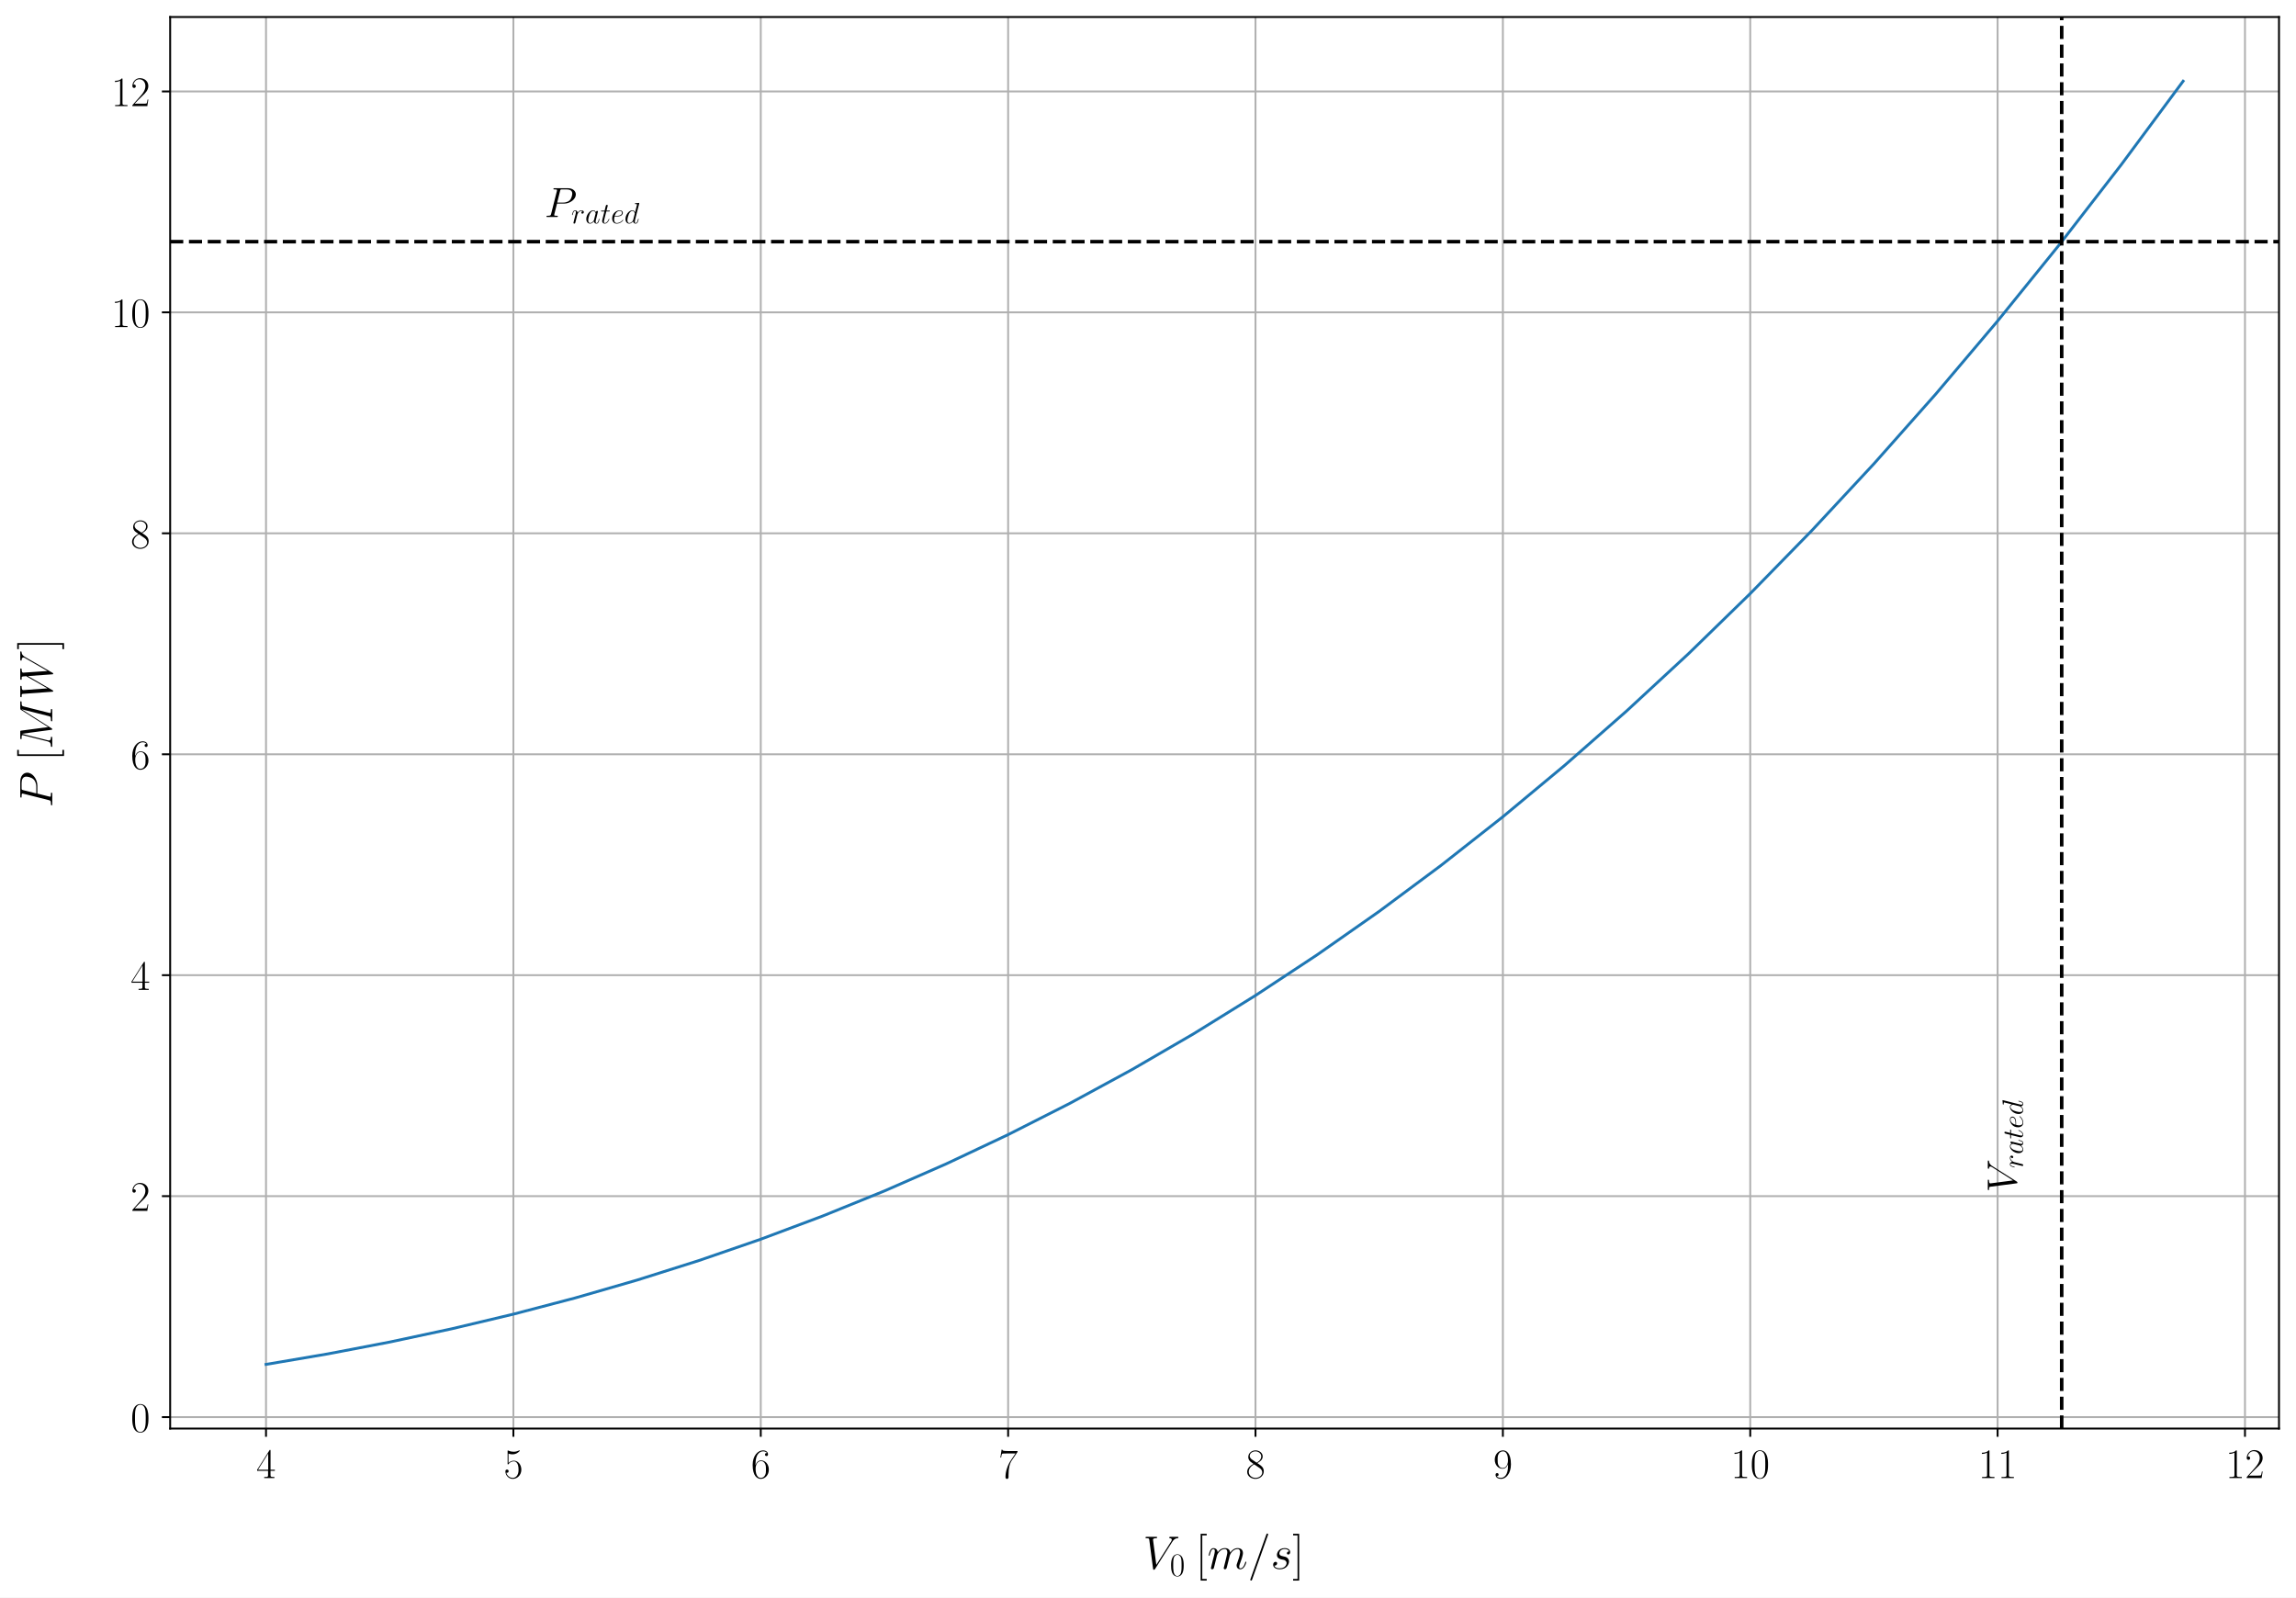
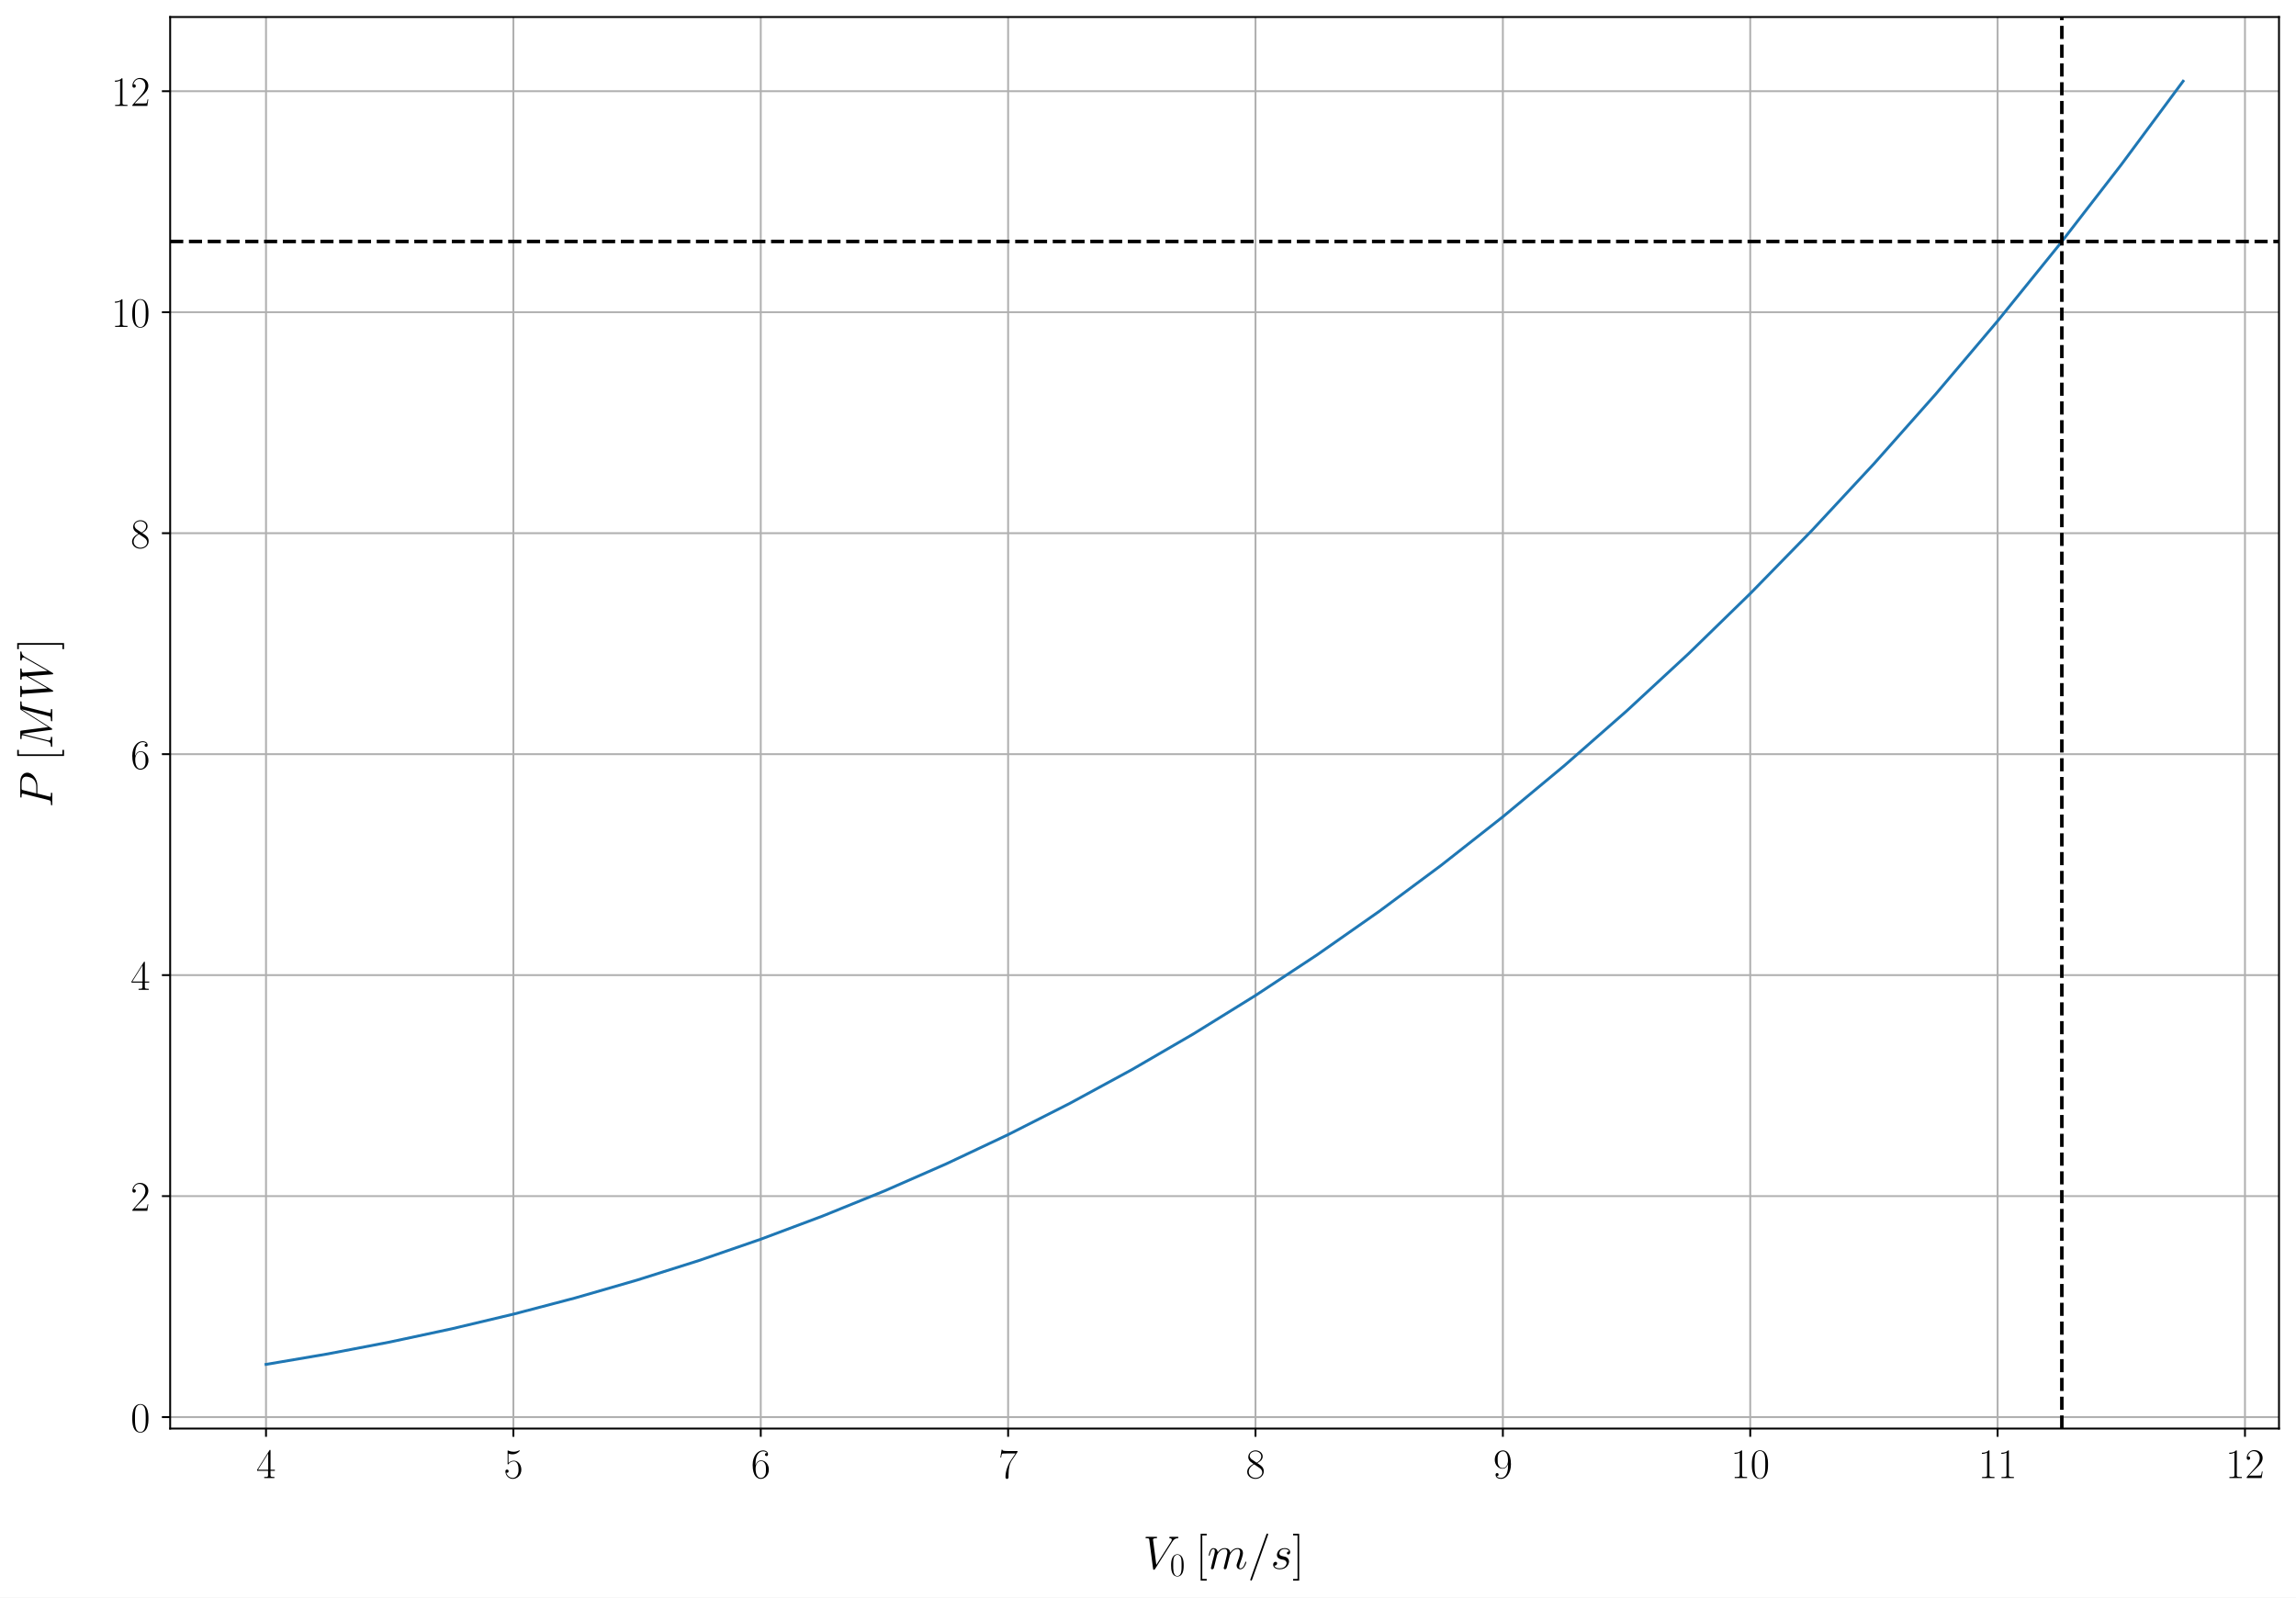
<svg xmlns="http://www.w3.org/2000/svg" xmlns:xlink="http://www.w3.org/1999/xlink" width="972.039pt" height="676.367pt" viewBox="0 0 972.039 676.367" version="1.1">
  <defs>
    <style type="text/css">*{stroke-linejoin: round; stroke-linecap: butt}</style>
  </defs>
  <g id="figure_1">
    <g id="patch_1">
      <path d="M 0 676.367  L 972.039 676.367  L 972.039 0  L 0 0  z " style="fill: #ffffff" />
    </g>
    <g id="axes_1">
      <g id="patch_2">
        <path d="M 72.039 604.8  L 964.839 604.8  L 964.839 7.2  L 72.039 7.2  z " style="fill: #ffffff" />
      </g>
      <g id="matplotlib.axis_1">
        <g id="xtick_1">
          <g id="line2d_1">
-             <path d="M 112.621 604.8  L 112.621 7.2  " clip-path="url(#p0120322505)" style="fill: none; stroke: #b0b0b0; stroke-width: 0.8; stroke-linecap: square" />
+             <path d="M 112.621 604.8  L 112.621 7.2  " clip-path="url(#p3e11572731)" style="fill: none; stroke: #b0b0b0; stroke-width: 0.8; stroke-linecap: square" />
          </g>
          <g id="line2d_2">
            <defs>
-               <path id="m4ee1fd50a4" d="M 0 0  L 0 3.5  " style="stroke: #000000; stroke-width: 0.8" />
+               <path id="m7548abf26c" d="M 0 0  L 0 3.5  " style="stroke: #000000; stroke-width: 0.8" />
            </defs>
            <g>
-               <use xlink:href="#m4ee1fd50a4" x="112.621" y="604.8" style="stroke: #000000; stroke-width: 0.8" />
+               <use xlink:href="#m7548abf26c" x="112.621" y="604.8" style="stroke: #000000; stroke-width: 0.8" />
            </g>
          </g>
          <g id="text_1">
            <g transform="translate(108.5089 625.7533) scale(0.18 -0.18)">
              <defs>
                <path id="CMR17-34" d="M 2150 4122  C 2150 4256 2144 4256 2029 4256  L 128 1254  L 128 1088  L 1779 1088  L 1779 457  C 1779 224 1766 160 1318 160  L 1197 160  L 1197 0  C 1402 0 1747 0 1965 0  C 2182 0 2528 0 2733 0  L 2733 160  L 2611 160  C 2163 160 2150 224 2150 457  L 2150 1088  L 2803 1088  L 2803 1254  L 2150 1254  L 2150 4122  z M 1798 3703  L 1798 1254  L 256 1254  L 1798 3703  z " transform="scale(0.015625)" />
              </defs>
              <use xlink:href="#CMR17-34" transform="scale(0.996264)" />
            </g>
          </g>
        </g>
        <g id="xtick_2">
          <g id="line2d_3">
-             <path d="M 217.348 604.8  L 217.348 7.2  " clip-path="url(#p0120322505)" style="fill: none; stroke: #b0b0b0; stroke-width: 0.8; stroke-linecap: square" />
+             <path d="M 217.348 604.8  L 217.348 7.2  " clip-path="url(#p3e11572731)" style="fill: none; stroke: #b0b0b0; stroke-width: 0.8; stroke-linecap: square" />
          </g>
          <g id="line2d_4">
            <g>
-               <use xlink:href="#m4ee1fd50a4" x="217.348" y="604.8" style="stroke: #000000; stroke-width: 0.8" />
+               <use xlink:href="#m7548abf26c" x="217.348" y="604.8" style="stroke: #000000; stroke-width: 0.8" />
            </g>
          </g>
          <g id="text_2">
            <g transform="translate(213.2362 625.7533) scale(0.18 -0.18)">
              <defs>
                <path id="CMR17-35" d="M 730 3692  C 794 3666 1056 3584 1325 3584  C 1920 3584 2246 3911 2432 4100  C 2432 4157 2432 4192 2394 4192  C 2387 4192 2374 4192 2323 4163  C 2099 4058 1837 3973 1517 3973  C 1325 3973 1037 3999 723 4139  C 653 4171 640 4171 634 4171  C 602 4171 595 4164 595 4037  L 595 2203  C 595 2089 595 2057 659 2057  C 691 2057 704 2070 736 2114  C 941 2401 1222 2522 1542 2522  C 1766 2522 2246 2382 2246 1289  C 2246 1085 2246 715 2054 421  C 1894 159 1645 25 1370 25  C 947 25 518 320 403 814  C 429 807 480 795 506 795  C 589 795 749 840 749 1038  C 749 1210 627 1280 506 1280  C 358 1280 262 1190 262 1011  C 262 454 704 -128 1382 -128  C 2042 -128 2669 440 2669 1264  C 2669 2030 2170 2624 1549 2624  C 1222 2624 947 2503 730 2274  L 730 3692  z " transform="scale(0.015625)" />
              </defs>
              <use xlink:href="#CMR17-35" transform="scale(0.996264)" />
            </g>
          </g>
        </g>
        <g id="xtick_3">
          <g id="line2d_5">
-             <path d="M 322.076 604.8  L 322.076 7.2  " clip-path="url(#p0120322505)" style="fill: none; stroke: #b0b0b0; stroke-width: 0.8; stroke-linecap: square" />
+             <path d="M 322.076 604.8  L 322.076 7.2  " clip-path="url(#p3e11572731)" style="fill: none; stroke: #b0b0b0; stroke-width: 0.8; stroke-linecap: square" />
          </g>
          <g id="line2d_6">
            <g>
-               <use xlink:href="#m4ee1fd50a4" x="322.076" y="604.8" style="stroke: #000000; stroke-width: 0.8" />
+               <use xlink:href="#m7548abf26c" x="322.076" y="604.8" style="stroke: #000000; stroke-width: 0.8" />
            </g>
          </g>
          <g id="text_3">
            <g transform="translate(317.9635 625.7533) scale(0.18 -0.18)">
              <defs>
                <path id="CMR17-36" d="M 678 2176  C 678 3690 1395 4032 1811 4032  C 1946 4032 2272 4009 2400 3776  C 2298 3776 2106 3776 2106 3553  C 2106 3381 2246 3323 2336 3323  C 2394 3323 2566 3348 2566 3560  C 2566 3954 2246 4179 1805 4179  C 1043 4179 243 3390 243 1984  C 243 253 966 -128 1478 -128  C 2099 -128 2688 427 2688 1283  C 2688 2081 2170 2662 1517 2662  C 1126 2662 838 2407 678 1960  L 678 2176  z M 1478 25  C 691 25 691 1200 691 1436  C 691 1896 909 2560 1504 2560  C 1613 2560 1926 2560 2138 2120  C 2253 1870 2253 1609 2253 1289  C 2253 944 2253 690 2118 434  C 1978 171 1773 25 1478 25  z " transform="scale(0.015625)" />
              </defs>
              <use xlink:href="#CMR17-36" transform="scale(0.996264)" />
            </g>
          </g>
        </g>
        <g id="xtick_4">
          <g id="line2d_7">
-             <path d="M 426.803 604.8  L 426.803 7.2  " clip-path="url(#p0120322505)" style="fill: none; stroke: #b0b0b0; stroke-width: 0.8; stroke-linecap: square" />
+             <path d="M 426.803 604.8  L 426.803 7.2  " clip-path="url(#p3e11572731)" style="fill: none; stroke: #b0b0b0; stroke-width: 0.8; stroke-linecap: square" />
          </g>
          <g id="line2d_8">
            <g>
-               <use xlink:href="#m4ee1fd50a4" x="426.803" y="604.8" style="stroke: #000000; stroke-width: 0.8" />
+               <use xlink:href="#m7548abf26c" x="426.803" y="604.8" style="stroke: #000000; stroke-width: 0.8" />
            </g>
          </g>
          <g id="text_4">
            <g transform="translate(422.6907 625.7533) scale(0.18 -0.18)">
              <defs>
                <path id="CMR17-37" d="M 2886 3941  L 2886 4081  L 1382 4081  C 634 4081 621 4165 595 4288  L 480 4288  L 294 3094  L 410 3094  C 429 3215 474 3540 550 3661  C 589 3712 1062 3712 1171 3712  L 2579 3712  L 1869 2661  C 1395 1954 1069 999 1069 165  C 1069 89 1069 -128 1299 -128  C 1530 -128 1530 89 1530 171  L 1530 465  C 1530 1508 1709 2196 2003 2636  L 2886 3941  z " transform="scale(0.015625)" />
              </defs>
              <use xlink:href="#CMR17-37" transform="scale(0.996264)" />
            </g>
          </g>
        </g>
        <g id="xtick_5">
          <g id="line2d_9">
-             <path d="M 531.53 604.8  L 531.53 7.2  " clip-path="url(#p0120322505)" style="fill: none; stroke: #b0b0b0; stroke-width: 0.8; stroke-linecap: square" />
+             <path d="M 531.53 604.8  L 531.53 7.2  " clip-path="url(#p3e11572731)" style="fill: none; stroke: #b0b0b0; stroke-width: 0.8; stroke-linecap: square" />
          </g>
          <g id="line2d_10">
            <g>
-               <use xlink:href="#m4ee1fd50a4" x="531.53" y="604.8" style="stroke: #000000; stroke-width: 0.8" />
+               <use xlink:href="#m7548abf26c" x="531.53" y="604.8" style="stroke: #000000; stroke-width: 0.8" />
            </g>
          </g>
          <g id="text_5">
            <g transform="translate(527.418 625.7533) scale(0.18 -0.18)">
              <defs>
                <path id="CMR17-38" d="M 1741 2264  C 2144 2467 2554 2773 2554 3263  C 2554 3841 1990 4179 1472 4179  C 890 4179 378 3759 378 3180  C 378 3021 416 2747 666 2505  C 730 2442 998 2251 1171 2130  C 883 1983 211 1634 211 934  C 211 279 838 -128 1459 -128  C 2144 -128 2720 362 2720 1010  C 2720 1590 2330 1857 2074 2029  L 1741 2264  z M 902 2822  C 851 2854 595 3051 595 3351  C 595 3739 998 4032 1459 4032  C 1965 4032 2336 3676 2336 3262  C 2336 2669 1670 2331 1638 2331  C 1632 2331 1626 2331 1574 2370  L 902 2822  z M 2080 1519  C 2176 1449 2483 1240 2483 851  C 2483 381 2010 25 1472 25  C 890 25 448 438 448 940  C 448 1443 838 1862 1280 2060  L 2080 1519  z " transform="scale(0.015625)" />
              </defs>
              <use xlink:href="#CMR17-38" transform="scale(0.996264)" />
            </g>
          </g>
        </g>
        <g id="xtick_6">
          <g id="line2d_11">
-             <path d="M 636.257 604.8  L 636.257 7.2  " clip-path="url(#p0120322505)" style="fill: none; stroke: #b0b0b0; stroke-width: 0.8; stroke-linecap: square" />
+             <path d="M 636.257 604.8  L 636.257 7.2  " clip-path="url(#p3e11572731)" style="fill: none; stroke: #b0b0b0; stroke-width: 0.8; stroke-linecap: square" />
          </g>
          <g id="line2d_12">
            <g>
-               <use xlink:href="#m4ee1fd50a4" x="636.257" y="604.8" style="stroke: #000000; stroke-width: 0.8" />
+               <use xlink:href="#m7548abf26c" x="636.257" y="604.8" style="stroke: #000000; stroke-width: 0.8" />
            </g>
          </g>
          <g id="text_6">
            <g transform="translate(632.1453 625.7533) scale(0.18 -0.18)">
              <defs>
                <path id="CMR17-39" d="M 2253 1864  C 2253 464 1670 31 1190 31  C 1043 31 685 31 538 294  C 704 268 826 357 826 518  C 826 692 685 749 595 749  C 538 749 365 723 365 506  C 365 71 742 -128 1203 -128  C 1939 -128 2688 674 2688 2073  C 2688 3817 1971 4179 1485 4179  C 851 4179 243 3628 243 2778  C 243 1991 762 1408 1414 1408  C 1952 1408 2189 1903 2253 2112  L 2253 1864  z M 1427 1510  C 1254 1510 1011 1542 813 1922  C 678 2169 678 2461 678 2771  C 678 3146 678 3405 858 3684  C 947 3817 1114 4032 1485 4032  C 2240 4032 2240 2885 2240 2632  C 2240 2182 2035 1510 1427 1510  z " transform="scale(0.015625)" />
              </defs>
              <use xlink:href="#CMR17-39" transform="scale(0.996264)" />
            </g>
          </g>
        </g>
        <g id="xtick_7">
          <g id="line2d_13">
-             <path d="M 740.985 604.8  L 740.985 7.2  " clip-path="url(#p0120322505)" style="fill: none; stroke: #b0b0b0; stroke-width: 0.8; stroke-linecap: square" />
+             <path d="M 740.985 604.8  L 740.985 7.2  " clip-path="url(#p3e11572731)" style="fill: none; stroke: #b0b0b0; stroke-width: 0.8; stroke-linecap: square" />
          </g>
          <g id="line2d_14">
            <g>
-               <use xlink:href="#m4ee1fd50a4" x="740.985" y="604.8" style="stroke: #000000; stroke-width: 0.8" />
+               <use xlink:href="#m7548abf26c" x="740.985" y="604.8" style="stroke: #000000; stroke-width: 0.8" />
            </g>
          </g>
          <g id="text_7">
            <g transform="translate(732.7604 625.7533) scale(0.18 -0.18)">
              <defs>
                <path id="CMR17-31" d="M 1702 4058  C 1702 4192 1696 4192 1606 4192  C 1357 3916 979 3827 621 3827  C 602 3827 570 3827 563 3808  C 557 3795 557 3782 557 3648  C 755 3648 1088 3686 1344 3839  L 1344 461  C 1344 236 1331 160 781 160  L 589 160  L 589 0  C 896 0 1216 0 1523 0  C 1830 0 2150 0 2458 0  L 2458 160  L 2266 160  C 1715 160 1702 230 1702 458  L 1702 4058  z " transform="scale(0.015625)" />
                <path id="CMR17-30" d="M 2688 2025  C 2688 2416 2682 3080 2413 3591  C 2176 4039 1798 4198 1466 4198  C 1158 4198 768 4058 525 3597  C 269 3118 243 2524 243 2025  C 243 1661 250 1106 448 619  C 723 -39 1216 -128 1466 -128  C 1760 -128 2208 -7 2470 600  C 2662 1042 2688 1559 2688 2025  z M 1466 -26  C 1056 -26 813 325 723 812  C 653 1188 653 1738 653 2096  C 653 2588 653 2997 736 3387  C 858 3929 1216 4096 1466 4096  C 1728 4096 2067 3923 2189 3400  C 2272 3036 2278 2607 2278 2096  C 2278 1680 2278 1169 2202 792  C 2067 95 1690 -26 1466 -26  z " transform="scale(0.015625)" />
              </defs>
              <use xlink:href="#CMR17-31" transform="scale(0.996264)" />
              <use xlink:href="#CMR17-30" transform="translate(45.69048 0) scale(0.996264)" />
            </g>
          </g>
        </g>
        <g id="xtick_8">
          <g id="line2d_15">
-             <path d="M 845.712 604.8  L 845.712 7.2  " clip-path="url(#p0120322505)" style="fill: none; stroke: #b0b0b0; stroke-width: 0.8; stroke-linecap: square" />
+             <path d="M 845.712 604.8  L 845.712 7.2  " clip-path="url(#p3e11572731)" style="fill: none; stroke: #b0b0b0; stroke-width: 0.8; stroke-linecap: square" />
          </g>
          <g id="line2d_16">
            <g>
-               <use xlink:href="#m4ee1fd50a4" x="845.712" y="604.8" style="stroke: #000000; stroke-width: 0.8" />
+               <use xlink:href="#m7548abf26c" x="845.712" y="604.8" style="stroke: #000000; stroke-width: 0.8" />
            </g>
          </g>
          <g id="text_8">
            <g transform="translate(837.4877 625.7533) scale(0.18 -0.18)">
              <use xlink:href="#CMR17-31" transform="scale(0.996264)" />
              <use xlink:href="#CMR17-31" transform="translate(45.69048 0) scale(0.996264)" />
            </g>
          </g>
        </g>
        <g id="xtick_9">
          <g id="line2d_17">
-             <path d="M 950.439 604.8  L 950.439 7.2  " clip-path="url(#p0120322505)" style="fill: none; stroke: #b0b0b0; stroke-width: 0.8; stroke-linecap: square" />
+             <path d="M 950.439 604.8  L 950.439 7.2  " clip-path="url(#p3e11572731)" style="fill: none; stroke: #b0b0b0; stroke-width: 0.8; stroke-linecap: square" />
          </g>
          <g id="line2d_18">
            <g>
-               <use xlink:href="#m4ee1fd50a4" x="950.439" y="604.8" style="stroke: #000000; stroke-width: 0.8" />
+               <use xlink:href="#m7548abf26c" x="950.439" y="604.8" style="stroke: #000000; stroke-width: 0.8" />
            </g>
          </g>
          <g id="text_9">
            <g transform="translate(942.215 625.7533) scale(0.18 -0.18)">
              <defs>
                <path id="CMR17-32" d="M 2669 989  L 2554 989  C 2490 536 2438 459 2413 420  C 2381 369 1920 369 1830 369  L 602 369  C 832 619 1280 1072 1824 1597  C 2214 1967 2669 2402 2669 3035  C 2669 3790 2067 4224 1395 4224  C 691 4224 262 3604 262 3030  C 262 2780 448 2748 525 2748  C 589 2748 781 2787 781 3010  C 781 3207 614 3264 525 3264  C 486 3264 448 3258 422 3245  C 544 3790 915 4058 1306 4058  C 1862 4058 2227 3617 2227 3035  C 2227 2479 1901 2000 1536 1584  L 262 146  L 262 0  L 2515 0  L 2669 989  z " transform="scale(0.015625)" />
              </defs>
              <use xlink:href="#CMR17-31" transform="scale(0.996264)" />
              <use xlink:href="#CMR17-32" transform="translate(45.69048 0) scale(0.996264)" />
            </g>
          </g>
        </g>
        <g id="text_10">
          <g transform="translate(483.8957 664.1853) scale(0.2 -0.2)">
            <defs>
              <path id="CMMI12-56" d="M 3962 3640  C 4179 3984 4378 4136 4704 4162  C 4768 4168 4819 4168 4819 4282  C 4819 4308 4806 4346 4749 4346  C 4634 4346 4358 4346 4243 4346  C 4058 4346 3866 4346 3686 4346  C 3635 4346 3571 4346 3571 4226  C 3571 4168 3629 4162 3654 4162  C 3891 4143 3917 4029 3917 3952  C 3917 3857 3827 3710 3821 3704  L 1811 540  L 1363 3969  C 1363 4160 1696 4160 1766 4160  C 1862 4160 1920 4160 1920 4282  C 1920 4346 1850 4346 1830 4346  C 1722 4346 1594 4346 1485 4346  L 1126 4346  C 659 4346 467 4346 461 4346  C 422 4346 346 4346 346 4230  C 346 4160 390 4160 493 4160  C 819 4160 838 4102 858 3944  L 1370 24  C 1389 -109 1389 -128 1478 -128  C 1555 -128 1587 -109 1651 -8  L 3962 3640  z " transform="scale(0.015625)" />
              <path id="CMR17-5b" d="M 1504 -1600  L 1504 -1377  L 902 -1377  L 902 4544  L 1504 4544  L 1504 4767  L 678 4767  L 678 -1600  L 1504 -1600  z " transform="scale(0.015625)" />
              <path id="CMMI12-6d" d="M 1318 1871  C 1331 1910 1491 2229 1728 2433  C 1894 2586 2112 2689 2362 2689  C 2618 2689 2707 2497 2707 2242  C 2707 2203 2707 2076 2630 1775  L 2470 1118  C 2419 926 2298 453 2285 383  C 2259 287 2221 121 2221 96  C 2221 6 2291 -64 2387 -64  C 2579 -64 2611 83 2669 313  L 3053 1839  C 3066 1890 3398 2689 4102 2689  C 4358 2689 4448 2497 4448 2242  C 4448 1884 4198 1188 4058 805  C 4000 651 3968 568 3968 453  C 3968 166 4166 -64 4474 -64  C 5069 -64 5293 875 5293 913  C 5293 945 5267 971 5229 971  C 5171 971 5165 952 5133 843  C 4986 332 4749 64 4493 64  C 4429 64 4326 64 4326 269  C 4326 436 4403 640 4429 710  C 4544 1018 4832 1773 4832 2145  C 4832 2528 4608 2816 4122 2816  C 3693 2816 3347 2574 3091 2197  C 3072 2542 2861 2816 2381 2816  C 1811 2816 1510 2415 1395 2255  C 1376 2618 1114 2816 832 2816  C 646 2816 499 2727 378 2484  C 262 2254 173 1865 173 1839  C 173 1814 198 1782 243 1782  C 294 1782 301 1788 339 1935  C 435 2312 557 2689 813 2689  C 960 2689 1011 2586 1011 2395  C 1011 2254 947 2005 902 1807  L 723 1118  C 698 996 627 709 595 594  C 550 428 480 128 480 96  C 480 6 550 -64 646 -64  C 723 -64 813 -26 864 70  C 877 102 934 326 966 453  L 1107 1028  L 1318 1871  z " transform="scale(0.015625)" />
              <path id="CMMI12-3d" d="M 2746 4562  C 2746 4569 2784 4666 2784 4678  C 2784 4755 2720 4800 2669 4800  C 2637 4800 2579 4800 2528 4659  L 384 -1363  C 384 -1370 346 -1465 346 -1478  C 346 -1555 410 -1600 461 -1600  C 499 -1600 557 -1593 602 -1459  L 2746 4562  z " transform="scale(0.015625)" />
              <path id="CMMI12-73" d="M 1459 1280  C 1568 1261 1741 1223 1779 1216  C 1862 1192 2150 1090 2150 783  C 2150 586 1971 70 1229 70  C 1094 70 614 70 486 436  C 742 404 870 603 870 745  C 870 880 781 950 653 950  C 512 950 326 841 326 552  C 326 173 710 -64 1222 -64  C 2195 -64 2483 651 2483 984  C 2483 1079 2483 1258 2278 1462  C 2118 1616 1965 1648 1619 1718  C 1446 1756 1171 1814 1171 2101  C 1171 2229 1286 2689 1894 2689  C 2163 2689 2426 2589 2490 2368  C 2208 2368 2195 2125 2195 2119  C 2195 1984 2317 1946 2374 1946  C 2464 1946 2643 2015 2643 2281  C 2643 2545 2400 2816 1901 2816  C 1062 2816 838 2160 838 1899  C 838 1414 1312 1312 1459 1280  z " transform="scale(0.015625)" />
              <path id="CMR17-5d" d="M 915 4767  L 90 4767  L 90 4544  L 691 4544  L 691 -1377  L 90 -1377  L 90 -1600  L 915 -1600  L 915 4767  z " transform="scale(0.015625)" />
            </defs>
            <use xlink:href="#CMMI12-56" transform="scale(0.996264)" />
            <use xlink:href="#CMR17-30" transform="translate(56.86958 -14.94392) scale(0.697382)" />
            <use xlink:href="#CMR17-5b" transform="translate(111.4901 0) scale(0.996264)" />
            <use xlink:href="#CMMI12-6d" transform="translate(136.3612 0) scale(0.996264)" />
            <use xlink:href="#CMMI12-3d" transform="translate(221.6884 0) scale(0.996264)" />
            <use xlink:href="#CMMI12-73" transform="translate(270.4633 0) scale(0.996264)" />
            <use xlink:href="#CMR17-5d" transform="translate(316.4133 0) scale(0.996264)" />
          </g>
        </g>
      </g>
      <g id="matplotlib.axis_2">
        <g id="ytick_1">
          <g id="line2d_19">
-             <path d="M 72.039 599.95  L 964.839 599.95  " clip-path="url(#p0120322505)" style="fill: none; stroke: #b0b0b0; stroke-width: 0.8; stroke-linecap: square" />
+             <path d="M 72.039 599.95  L 964.839 599.95  " clip-path="url(#p3e11572731)" style="fill: none; stroke: #b0b0b0; stroke-width: 0.8; stroke-linecap: square" />
          </g>
          <g id="line2d_20">
            <defs>
-               <path id="ma3161b83b2" d="M 0 0  L -3.5 0  " style="stroke: #000000; stroke-width: 0.8" />
+               <path id="m09936287b1" d="M 0 0  L -3.5 0  " style="stroke: #000000; stroke-width: 0.8" />
            </defs>
            <g>
-               <use xlink:href="#ma3161b83b2" x="72.039" y="599.95" style="stroke: #000000; stroke-width: 0.8" />
+               <use xlink:href="#m09936287b1" x="72.039" y="599.95" style="stroke: #000000; stroke-width: 0.8" />
            </g>
          </g>
          <g id="text_11">
            <g transform="translate(55.31495 606.1764) scale(0.18 -0.18)">
              <use xlink:href="#CMR17-30" transform="scale(0.996264)" />
            </g>
          </g>
        </g>
        <g id="ytick_2">
          <g id="line2d_21">
-             <path d="M 72.039 506.409  L 964.839 506.409  " clip-path="url(#p0120322505)" style="fill: none; stroke: #b0b0b0; stroke-width: 0.8; stroke-linecap: square" />
+             <path d="M 72.039 506.394  L 964.839 506.394  " clip-path="url(#p3e11572731)" style="fill: none; stroke: #b0b0b0; stroke-width: 0.8; stroke-linecap: square" />
          </g>
          <g id="line2d_22">
            <g>
-               <use xlink:href="#ma3161b83b2" x="72.039" y="506.409" style="stroke: #000000; stroke-width: 0.8" />
+               <use xlink:href="#m09936287b1" x="72.039" y="506.394" style="stroke: #000000; stroke-width: 0.8" />
            </g>
          </g>
          <g id="text_12">
-             <g transform="translate(55.31495 512.6354) scale(0.18 -0.18)">
+             <g transform="translate(55.31495 512.6203) scale(0.18 -0.18)">
              <use xlink:href="#CMR17-32" transform="scale(0.996264)" />
            </g>
          </g>
        </g>
        <g id="ytick_3">
          <g id="line2d_23">
-             <path d="M 72.039 412.868  L 964.839 412.868  " clip-path="url(#p0120322505)" style="fill: none; stroke: #b0b0b0; stroke-width: 0.8; stroke-linecap: square" />
+             <path d="M 72.039 412.838  L 964.839 412.838  " clip-path="url(#p3e11572731)" style="fill: none; stroke: #b0b0b0; stroke-width: 0.8; stroke-linecap: square" />
          </g>
          <g id="line2d_24">
            <g>
-               <use xlink:href="#ma3161b83b2" x="72.039" y="412.868" style="stroke: #000000; stroke-width: 0.8" />
+               <use xlink:href="#m09936287b1" x="72.039" y="412.838" style="stroke: #000000; stroke-width: 0.8" />
            </g>
          </g>
          <g id="text_13">
-             <g transform="translate(55.31495 419.0945) scale(0.18 -0.18)">
+             <g transform="translate(55.31495 419.0643) scale(0.18 -0.18)">
              <use xlink:href="#CMR17-34" transform="scale(0.996264)" />
            </g>
          </g>
        </g>
        <g id="ytick_4">
          <g id="line2d_25">
-             <path d="M 72.039 319.327  L 964.839 319.327  " clip-path="url(#p0120322505)" style="fill: none; stroke: #b0b0b0; stroke-width: 0.8; stroke-linecap: square" />
+             <path d="M 72.039 319.282  L 964.839 319.282  " clip-path="url(#p3e11572731)" style="fill: none; stroke: #b0b0b0; stroke-width: 0.8; stroke-linecap: square" />
          </g>
          <g id="line2d_26">
            <g>
-               <use xlink:href="#ma3161b83b2" x="72.039" y="319.327" style="stroke: #000000; stroke-width: 0.8" />
+               <use xlink:href="#m09936287b1" x="72.039" y="319.282" style="stroke: #000000; stroke-width: 0.8" />
            </g>
          </g>
          <g id="text_14">
-             <g transform="translate(55.31495 325.5535) scale(0.18 -0.18)">
+             <g transform="translate(55.31495 325.5082) scale(0.18 -0.18)">
              <use xlink:href="#CMR17-36" transform="scale(0.996264)" />
            </g>
          </g>
        </g>
        <g id="ytick_5">
          <g id="line2d_27">
-             <path d="M 72.039 225.786  L 964.839 225.786  " clip-path="url(#p0120322505)" style="fill: none; stroke: #b0b0b0; stroke-width: 0.8; stroke-linecap: square" />
+             <path d="M 72.039 225.726  L 964.839 225.726  " clip-path="url(#p3e11572731)" style="fill: none; stroke: #b0b0b0; stroke-width: 0.8; stroke-linecap: square" />
          </g>
          <g id="line2d_28">
            <g>
-               <use xlink:href="#ma3161b83b2" x="72.039" y="225.786" style="stroke: #000000; stroke-width: 0.8" />
+               <use xlink:href="#m09936287b1" x="72.039" y="225.726" style="stroke: #000000; stroke-width: 0.8" />
            </g>
          </g>
          <g id="text_15">
-             <g transform="translate(55.31495 232.0126) scale(0.18 -0.18)">
+             <g transform="translate(55.31495 231.9522) scale(0.18 -0.18)">
              <use xlink:href="#CMR17-38" transform="scale(0.996264)" />
            </g>
          </g>
        </g>
        <g id="ytick_6">
          <g id="line2d_29">
-             <path d="M 72.039 132.245  L 964.839 132.245  " clip-path="url(#p0120322505)" style="fill: none; stroke: #b0b0b0; stroke-width: 0.8; stroke-linecap: square" />
+             <path d="M 72.039 132.17  L 964.839 132.17  " clip-path="url(#p3e11572731)" style="fill: none; stroke: #b0b0b0; stroke-width: 0.8; stroke-linecap: square" />
          </g>
          <g id="line2d_30">
            <g>
-               <use xlink:href="#ma3161b83b2" x="72.039" y="132.245" style="stroke: #000000; stroke-width: 0.8" />
+               <use xlink:href="#m09936287b1" x="72.039" y="132.17" style="stroke: #000000; stroke-width: 0.8" />
            </g>
          </g>
          <g id="text_16">
-             <g transform="translate(47.09067 138.4716) scale(0.18 -0.18)">
+             <g transform="translate(47.09067 138.3962) scale(0.18 -0.18)">
              <use xlink:href="#CMR17-31" transform="scale(0.996264)" />
              <use xlink:href="#CMR17-30" transform="translate(45.69048 0) scale(0.996264)" />
            </g>
          </g>
        </g>
        <g id="ytick_7">
          <g id="line2d_31">
-             <path d="M 72.039 38.704  L 964.839 38.704  " clip-path="url(#p0120322505)" style="fill: none; stroke: #b0b0b0; stroke-width: 0.8; stroke-linecap: square" />
+             <path d="M 72.039 38.613  L 964.839 38.613  " clip-path="url(#p3e11572731)" style="fill: none; stroke: #b0b0b0; stroke-width: 0.8; stroke-linecap: square" />
          </g>
          <g id="line2d_32">
            <g>
-               <use xlink:href="#ma3161b83b2" x="72.039" y="38.704" style="stroke: #000000; stroke-width: 0.8" />
+               <use xlink:href="#m09936287b1" x="72.039" y="38.613" style="stroke: #000000; stroke-width: 0.8" />
            </g>
          </g>
          <g id="text_17">
-             <g transform="translate(47.09067 44.93063) scale(0.18 -0.18)">
+             <g transform="translate(47.09067 44.84011) scale(0.18 -0.18)">
              <use xlink:href="#CMR17-31" transform="scale(0.996264)" />
              <use xlink:href="#CMR17-32" transform="translate(45.69048 0) scale(0.996264)" />
            </g>
          </g>
        </g>
        <g id="text_18">
          <g transform="translate(22.12602 341.8731) rotate(-90) scale(0.2 -0.2)">
            <defs>
              <path id="CMMI12-50" d="M 1894 2023  L 2970 2023  C 3853 2023 4736 2673 4736 3401  C 4736 3898 4314 4352 3507 4352  L 1530 4352  C 1408 4352 1350 4352 1350 4231  C 1350 4167 1408 4167 1504 4167  C 1894 4167 1894 4116 1894 4046  C 1894 4034 1894 3995 1869 3899  L 1005 472  C 947 249 934 185 486 185  C 365 185 301 185 301 70  C 301 0 358 0 397 0  C 518 0 646 0 768 0  L 1517 0  C 1638 0 1773 0 1894 0  C 1946 0 2016 0 2016 121  C 2016 185 1958 185 1862 185  C 1478 185 1472 230 1472 293  C 1472 325 1478 369 1485 401  L 1894 2023  z M 2355 3930  C 2413 4167 2438 4167 2688 4167  L 3322 4167  C 3802 4167 4198 4013 4198 3535  C 4198 3369 4115 2827 3821 2534  C 3712 2419 3405 2176 2822 2176  L 1920 2176  L 2355 3930  z " transform="scale(0.015625)" />
              <path id="CMMI12-4d" d="M 5811 3886  C 5869 4103 5882 4167 6336 4167  C 6458 4167 6515 4167 6515 4288  C 6515 4352 6470 4352 6349 4352  L 5581 4352  C 5421 4352 5414 4346 5344 4243  L 3008 562  L 2528 4211  C 2509 4352 2502 4352 2336 4352  L 1542 4352  C 1421 4352 1363 4352 1363 4231  C 1363 4167 1421 4167 1517 4167  C 1907 4167 1907 4116 1907 4046  C 1907 4034 1907 3995 1882 3899  L 1062 634  C 986 327 838 186 410 186  C 390 186 314 186 314 73  C 314 0 371 0 397 0  C 525 0 851 0 979 0  L 1286 0  C 1376 0 1485 0 1574 0  C 1619 0 1690 0 1690 122  C 1690 180 1626 186 1600 186  C 1389 186 1184 224 1184 454  C 1184 518 1184 524 1210 613  L 2093 4129  L 2099 4129  L 2630 172  C 2650 19 2656 0 2714 0  C 2784 0 2816 51 2848 109  L 5421 4161  L 5427 4161  L 4499 473  C 4442 250 4429 186 3981 186  C 3859 186 3795 186 3795 70  C 3795 0 3853 0 3891 0  C 4000 0 4128 0 4237 0  L 4992 0  C 5101 0 5235 0 5344 0  C 5395 0 5466 0 5466 122  C 5466 186 5408 186 5312 186  C 4922 186 4922 234 4922 294  C 4922 301 4922 345 4934 396  L 5811 3886  z " transform="scale(0.015625)" />
              <path id="CMMI12-57" d="M 5779 3646  C 5926 3894 6067 4129 6451 4168  C 6509 4174 6566 4180 6566 4282  C 6566 4352 6509 4352 6490 4352  C 6477 4352 6432 4352 6010 4352  C 5818 4352 5619 4352 5434 4352  C 5395 4352 5318 4352 5318 4226  C 5318 4166 5370 4160 5408 4160  C 5536 4160 5741 4122 5741 3925  C 5741 3842 5715 3797 5651 3690  L 3904 648  L 3674 3963  C 3674 4039 3744 4160 4102 4160  C 4186 4160 4250 4160 4250 4286  C 4250 4352 4186 4352 4154 4352  C 3930 4352 3693 4352 3462 4352  L 3130 4352  C 3034 4352 2918 4352 2822 4352  C 2784 4352 2707 4352 2707 4226  C 2707 4160 2752 4160 2861 4160  C 3155 4160 3155 4153 3181 3772  L 3200 3543  L 1542 648  L 1306 3931  C 1306 4002 1306 4160 1741 4160  C 1811 4160 1882 4160 1882 4279  C 1882 4352 1824 4352 1786 4352  C 1562 4352 1325 4352 1094 4352  L 762 4352  C 666 4352 550 4352 454 4352  C 416 4352 339 4352 339 4226  C 339 4160 390 4160 480 4160  C 781 4160 787 4121 800 3918  L 1082 18  C 1088 -90 1094 -128 1171 -128  C 1235 -128 1248 -103 1306 -7  L 3213 3307  L 3450 18  C 3456 -90 3462 -128 3539 -128  C 3603 -128 3622 -96 3674 -7  L 5779 3646  z " transform="scale(0.015625)" />
            </defs>
            <use xlink:href="#CMMI12-50" transform="scale(0.996264)" />
            <use xlink:href="#CMR17-5b" transform="translate(98.56503 0) scale(0.996264)" />
            <use xlink:href="#CMMI12-4d" transform="translate(123.4361 0) scale(0.996264)" />
            <use xlink:href="#CMMI12-57" transform="translate(228.2162 0) scale(0.996264)" />
            <use xlink:href="#CMR17-5d" transform="translate(333.8607 0) scale(0.996264)" />
          </g>
        </g>
      </g>
      <g id="line2d_33">
-         <path d="M 112.621 577.636  L 138.803 573.186  L 164.985 568.179  L 191.167 562.585  L 217.348 556.369  L 243.53 549.5  L 269.712 541.944  L 295.894 533.669  L 322.076 524.642  L 348.257 514.831  L 374.439 504.203  L 400.621 492.725  L 426.803 480.364  L 452.985 467.088  L 479.167 452.865  L 505.348 437.66  L 531.53 421.443  L 557.712 404.179  L 583.894 385.837  L 610.076 366.384  L 636.257 345.787  L 662.439 324.012  L 688.621 301.029  L 714.803 276.804  L 740.985 251.303  L 767.167 224.496  L 793.348 196.348  L 819.53 166.827  L 845.712 135.901  L 871.894 103.537  L 898.076 69.702  L 924.257 34.364  " clip-path="url(#p0120322505)" style="fill: none; stroke: #1f77b4; stroke-width: 1.2; stroke-linecap: square" />
+         <path d="M 112.621 577.636  L 138.803 573.186  L 164.985 568.179  L 191.167 562.585  L 217.348 556.369  L 243.53 549.5  L 269.712 541.944  L 295.894 533.669  L 322.076 524.642  L 348.257 514.831  L 374.439 504.203  L 400.621 492.725  L 426.803 480.364  L 452.985 467.088  L 479.167 452.865  L 505.348 437.66  L 531.53 421.443  L 557.712 404.179  L 583.894 385.837  L 610.076 366.384  L 636.257 345.787  L 662.439 324.012  L 688.621 301.029  L 714.803 276.804  L 740.985 251.303  L 767.167 224.496  L 793.348 196.348  L 819.53 166.827  L 845.712 135.901  L 871.894 103.537  L 898.076 69.702  L 924.257 34.364  " clip-path="url(#p3e11572731)" style="fill: none; stroke: #1f77b4; stroke-width: 1.2; stroke-linecap: square" />
      </g>
      <g id="line2d_34">
-         <path d="M 872.842 604.8  L 872.842 7.2  " clip-path="url(#p0120322505)" style="fill: none; stroke-dasharray: 5.55,2.4; stroke-dashoffset: 0; stroke: #000000; stroke-width: 1.5" />
+         <path d="M 872.904 604.8  L 872.904 7.2  " clip-path="url(#p3e11572731)" style="fill: none; stroke-dasharray: 5.55,2.4; stroke-dashoffset: 0; stroke: #000000; stroke-width: 1.5" />
      </g>
      <g id="line2d_35">
-         <path d="M 72.039 102.312  L 964.839 102.312  " clip-path="url(#p0120322505)" style="fill: none; stroke-dasharray: 5.55,2.4; stroke-dashoffset: 0; stroke: #000000; stroke-width: 1.5" />
+         <path d="M 72.039 102.232  L 964.839 102.232  " clip-path="url(#p3e11572731)" style="fill: none; stroke-dasharray: 5.55,2.4; stroke-dashoffset: 0; stroke: #000000; stroke-width: 1.5" />
      </g>
      <g id="patch_3">
        <path d="M 72.039 604.8  L 72.039 7.2  " style="fill: none; stroke: #000000; stroke-width: 0.8; stroke-linejoin: miter; stroke-linecap: square" />
      </g>
      <g id="patch_4">
        <path d="M 964.839 604.8  L 964.839 7.2  " style="fill: none; stroke: #000000; stroke-width: 0.8; stroke-linejoin: miter; stroke-linecap: square" />
      </g>
      <g id="patch_5">
        <path d="M 72.039 604.8  L 964.839 604.8  " style="fill: none; stroke: #000000; stroke-width: 0.8; stroke-linejoin: miter; stroke-linecap: square" />
      </g>
      <g id="patch_6">
        <path d="M 72.039 7.2  L 964.839 7.2  " style="fill: none; stroke: #000000; stroke-width: 0.8; stroke-linejoin: miter; stroke-linecap: square" />
-       </g>
-       <g id="text_19">
-         <g transform="translate(230.513 91.86532) scale(0.18 -0.18)">
-           <defs>
-             <path id="CMMI12-72" d="M 2490 2612  C 2291 2574 2189 2433 2189 2293  C 2189 2139 2310 2088 2400 2088  C 2579 2088 2726 2242 2726 2433  C 2726 2638 2528 2816 2208 2816  C 1952 2816 1658 2701 1389 2312  C 1344 2650 1088 2816 832 2816  C 582 2816 454 2625 378 2484  C 269 2254 173 1871 173 1839  C 173 1814 198 1782 243 1782  C 294 1782 301 1788 339 1935  C 435 2318 557 2689 813 2689  C 966 2689 1011 2580 1011 2395  C 1011 2254 947 2005 902 1807  L 723 1118  C 698 996 627 709 595 594  C 550 428 480 128 480 96  C 480 6 550 -64 646 -64  C 717 -64 838 -19 877 109  C 896 160 1133 1124 1171 1271  C 1203 1411 1242 1546 1274 1686  C 1299 1775 1325 1878 1344 1961  C 1363 2018 1536 2331 1696 2472  C 1773 2542 1939 2689 2202 2689  C 2304 2689 2406 2670 2490 2612  z " transform="scale(0.015625)" />
-             <path id="CMMI12-61" d="M 1926 760  C 1894 651 1894 639 1805 517  C 1664 338 1382 64 1082 64  C 819 64 672 300 672 677  C 672 1028 870 1743 992 2012  C 1210 2459 1510 2689 1760 2689  C 2182 2689 2266 2165 2266 2114  C 2266 2108 2246 2024 2240 2012  L 1926 760  z M 2336 2395  C 2266 2561 2093 2816 1760 2816  C 1037 2816 256 1884 256 939  C 256 307 627 -64 1062 -64  C 1414 -64 1715 211 1894 422  C 1958 45 2259 -64 2451 -64  C 2643 -64 2797 51 2912 281  C 3014 498 3104 888 3104 913  C 3104 945 3078 971 3040 971  C 2982 971 2976 939 2950 843  C 2854 466 2733 64 2470 64  C 2285 64 2272 230 2272 358  C 2272 505 2291 575 2349 824  C 2394 984 2426 1124 2477 1309  C 2714 2267 2771 2497 2771 2535  C 2771 2625 2701 2695 2605 2695  C 2400 2695 2349 2472 2336 2395  z " transform="scale(0.015625)" />
-             <path id="CMMI12-74" d="M 1286 2566  L 1875 2566  C 1997 2566 2061 2566 2061 2681  C 2061 2752 2022 2752 1894 2752  L 1331 2752  L 1568 3692  C 1594 3781 1594 3794 1594 3840  C 1594 3943 1510 4000 1427 4000  C 1376 4000 1229 3981 1178 3775  L 928 2752  L 326 2752  C 198 2752 141 2752 141 2630  C 141 2566 186 2566 307 2566  L 877 2566  L 454 881  C 403 658 384 594 384 511  C 384 211 595 -64 954 -64  C 1600 -64 1946 868 1946 912  C 1946 951 1920 970 1882 970  C 1869 970 1843 970 1830 944  C 1824 938 1818 931 1773 829  C 1638 511 1344 64 973 64  C 781 64 768 224 768 364  C 768 370 768 492 787 568  L 1286 2566  z " transform="scale(0.015625)" />
-             <path id="CMMI12-65" d="M 1146 1479  C 1318 1479 1754 1479 2061 1595  C 2547 1783 2592 2158 2592 2274  C 2592 2558 2349 2816 1926 2816  C 1254 2816 288 2210 288 1073  C 288 402 672 -64 1254 -64  C 2125 -64 2675 609 2675 692  C 2675 730 2637 762 2611 762  C 2592 762 2586 756 2528 699  C 2118 159 1510 64 1267 64  C 902 64 710 350 710 822  C 710 911 710 1071 806 1479  L 1146 1479  z M 838 1600  C 1114 2592 1722 2689 1926 2689  C 2208 2689 2400 2522 2400 2277  C 2400 1600 1376 1600 1107 1600  L 838 1600  z " transform="scale(0.015625)" />
-             <path id="CMMI12-64" d="M 3219 4257  C 3226 4282 3238 4320 3238 4352  C 3238 4416 3174 4416 3162 4416  C 3155 4416 2842 4388 2810 4380  C 2701 4373 2605 4358 2490 4358  C 2330 4345 2285 4339 2285 4224  C 2285 4160 2336 4160 2426 4160  C 2739 4160 2746 4103 2746 4040  C 2746 4002 2733 3952 2726 3933  L 2336 2395  C 2266 2561 2093 2816 1760 2816  C 1037 2816 256 1884 256 939  C 256 307 627 -64 1062 -64  C 1414 -64 1715 211 1894 422  C 1958 45 2259 -64 2451 -64  C 2643 -64 2797 51 2912 281  C 3014 498 3104 888 3104 913  C 3104 945 3078 971 3040 971  C 2982 971 2976 939 2950 843  C 2854 466 2733 64 2470 64  C 2285 64 2272 229 2272 357  C 2272 382 2272 515 2317 694  L 3219 4257  z M 1926 760  C 1894 651 1894 639 1805 517  C 1664 338 1382 64 1082 64  C 819 64 672 300 672 677  C 672 1028 870 1743 992 2012  C 1210 2459 1510 2689 1760 2689  C 2182 2689 2266 2165 2266 2114  C 2266 2108 2246 2024 2240 2012  L 1926 760  z " transform="scale(0.015625)" />
-           </defs>
-           <use xlink:href="#CMMI12-50" transform="scale(0.996264)" />
-           <use xlink:href="#CMMI12-72" transform="translate(62.87723 -14.94392) scale(0.697382)" />
-           <use xlink:href="#CMMI12-61" transform="translate(95.5465 -14.94392) scale(0.697382)" />
-           <use xlink:href="#CMMI12-74" transform="translate(131.3918 -14.94392) scale(0.697382)" />
-           <use xlink:href="#CMMI12-65" transform="translate(156.0502 -14.94392) scale(0.697382)" />
-           <use xlink:href="#CMMI12-64" transform="translate(187.6984 -14.94392) scale(0.697382)" />
-         </g>
-       </g>
-       <g id="text_20">
-         <g transform="translate(853.742 504.8255) rotate(-90) scale(0.18 -0.18)">
-           <use xlink:href="#CMMI12-56" transform="scale(0.996264)" />
-           <use xlink:href="#CMMI12-72" transform="translate(56.86958 -14.94392) scale(0.697382)" />
-           <use xlink:href="#CMMI12-61" transform="translate(89.53885 -14.94392) scale(0.697382)" />
-           <use xlink:href="#CMMI12-74" transform="translate(125.3842 -14.94392) scale(0.697382)" />
-           <use xlink:href="#CMMI12-65" transform="translate(150.0425 -14.94392) scale(0.697382)" />
-           <use xlink:href="#CMMI12-64" transform="translate(181.6908 -14.94392) scale(0.697382)" />
-         </g>
      </g>
    </g>
  </g>
  <defs>
-     <clipPath id="p0120322505">
+     <clipPath id="p3e11572731">
      <rect x="72.039" y="7.2" width="892.8" height="597.6" />
    </clipPath>
  </defs>
</svg>
